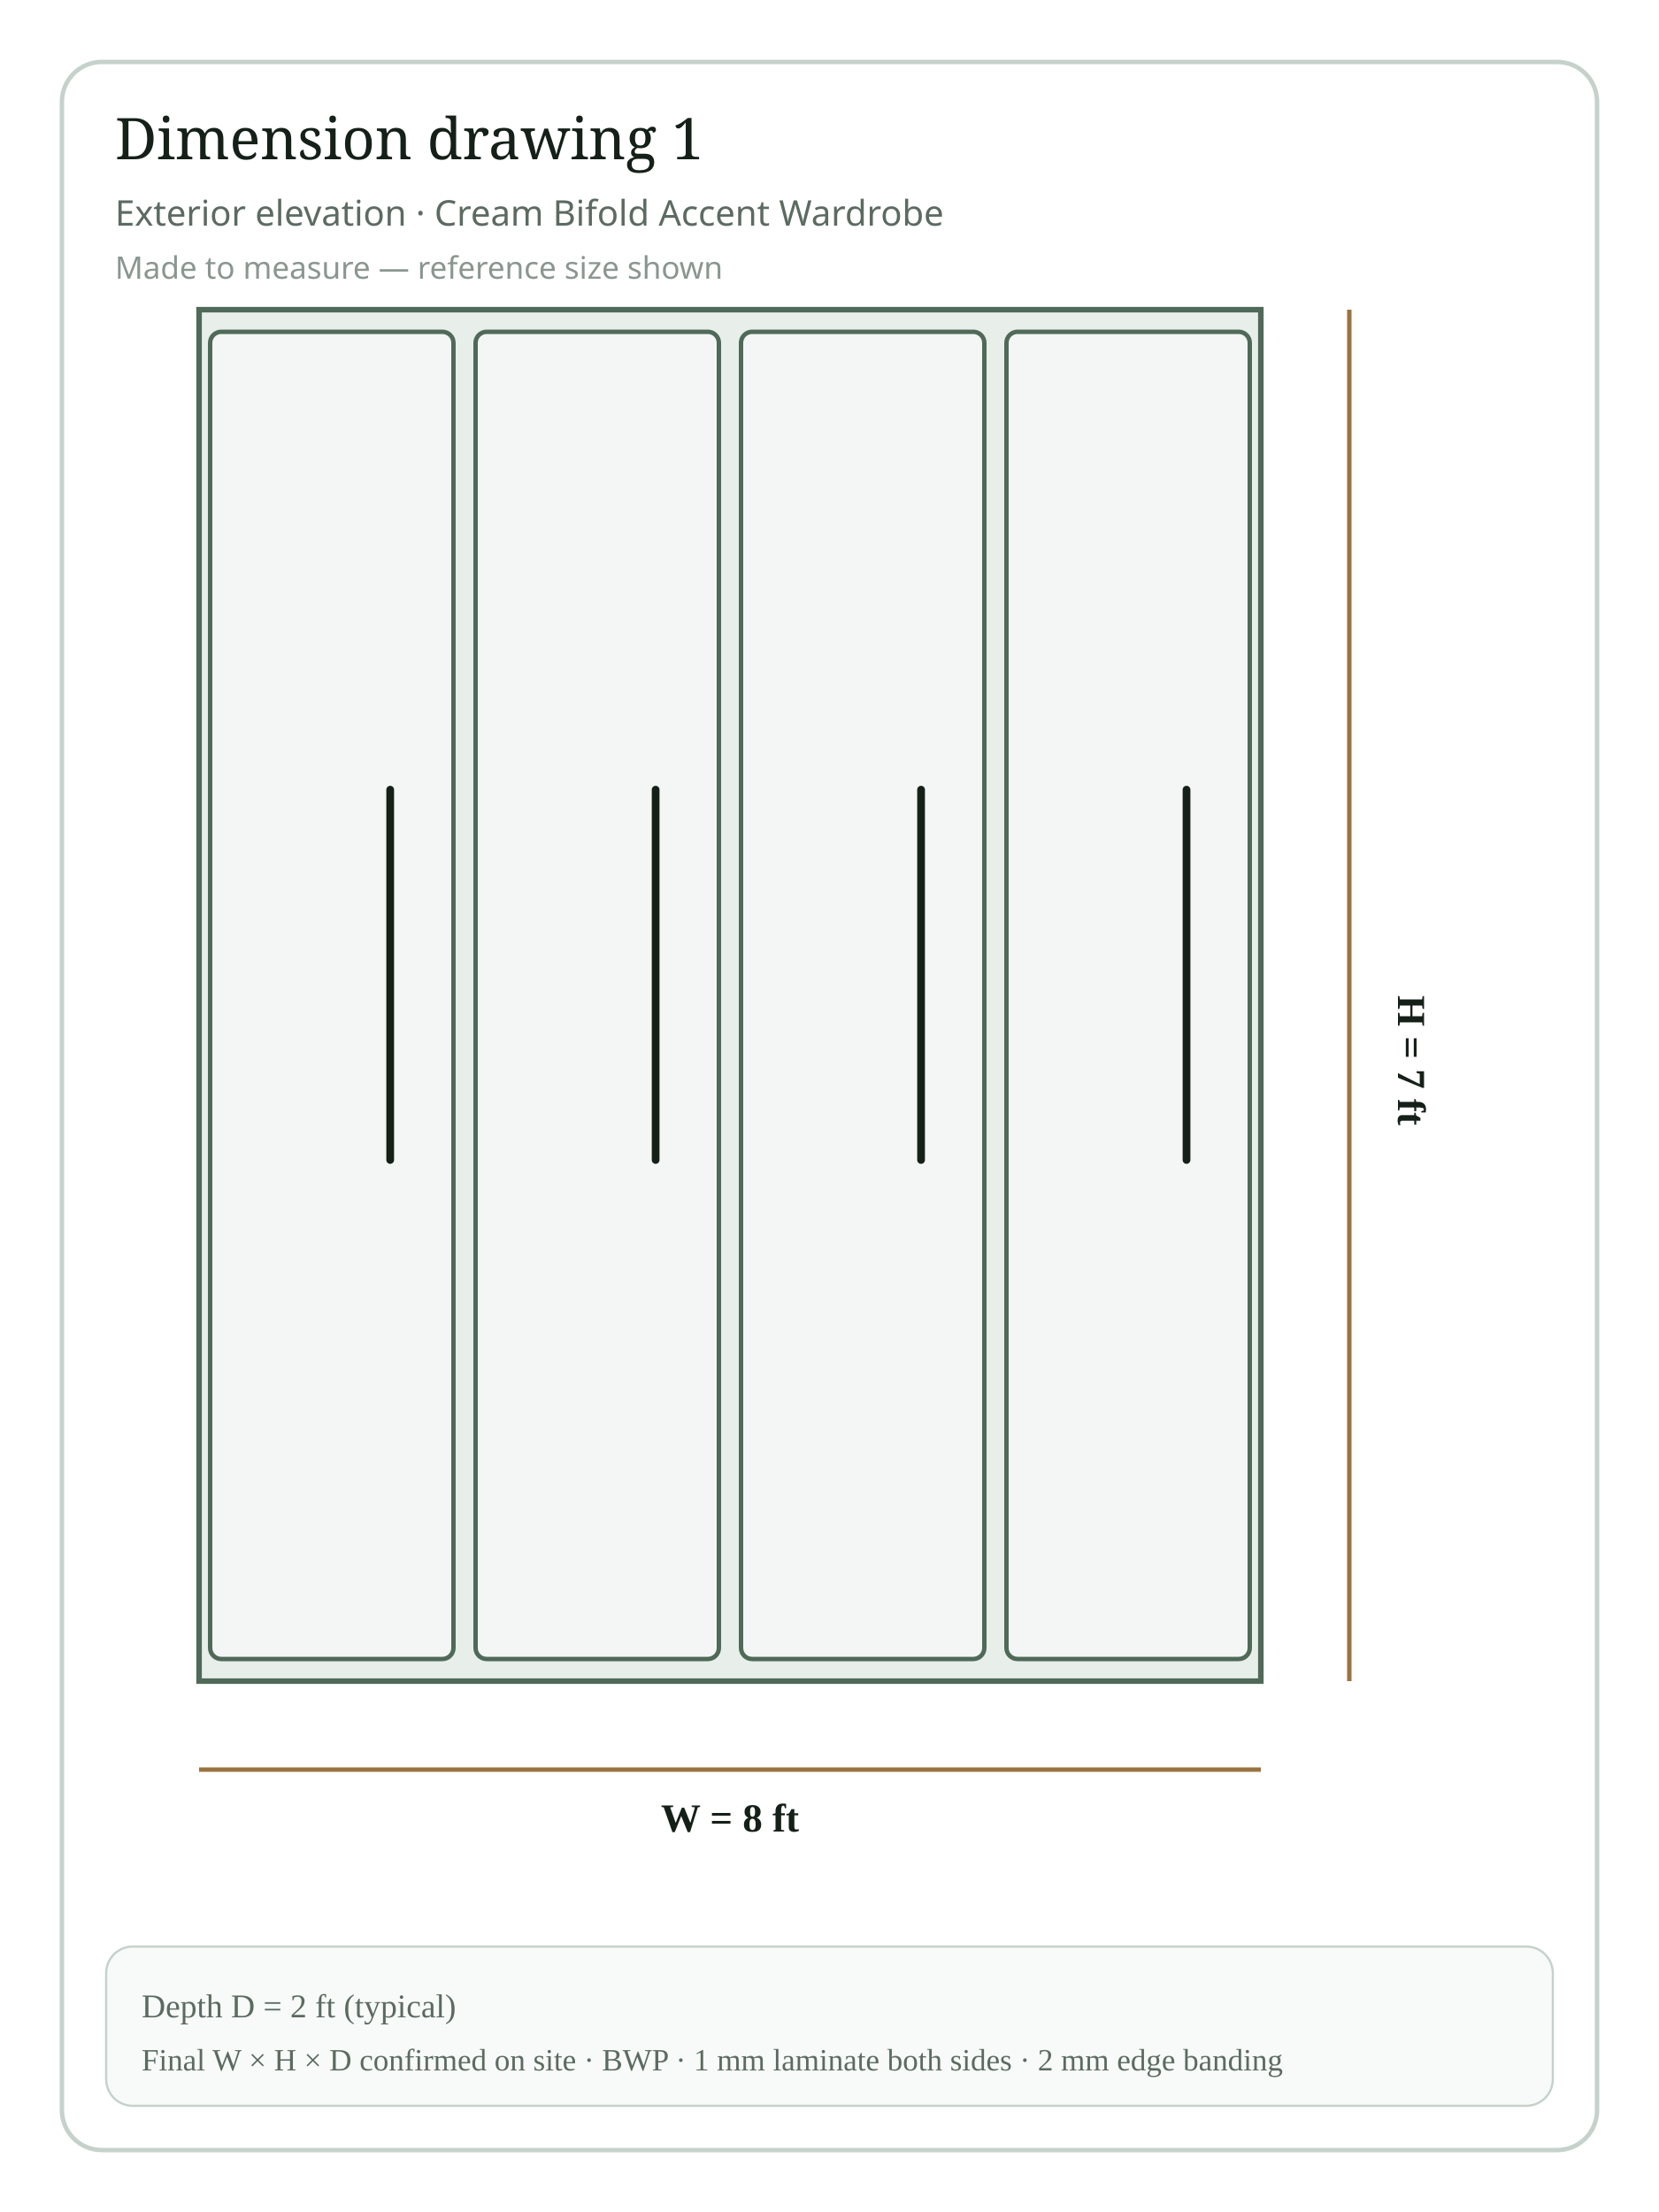
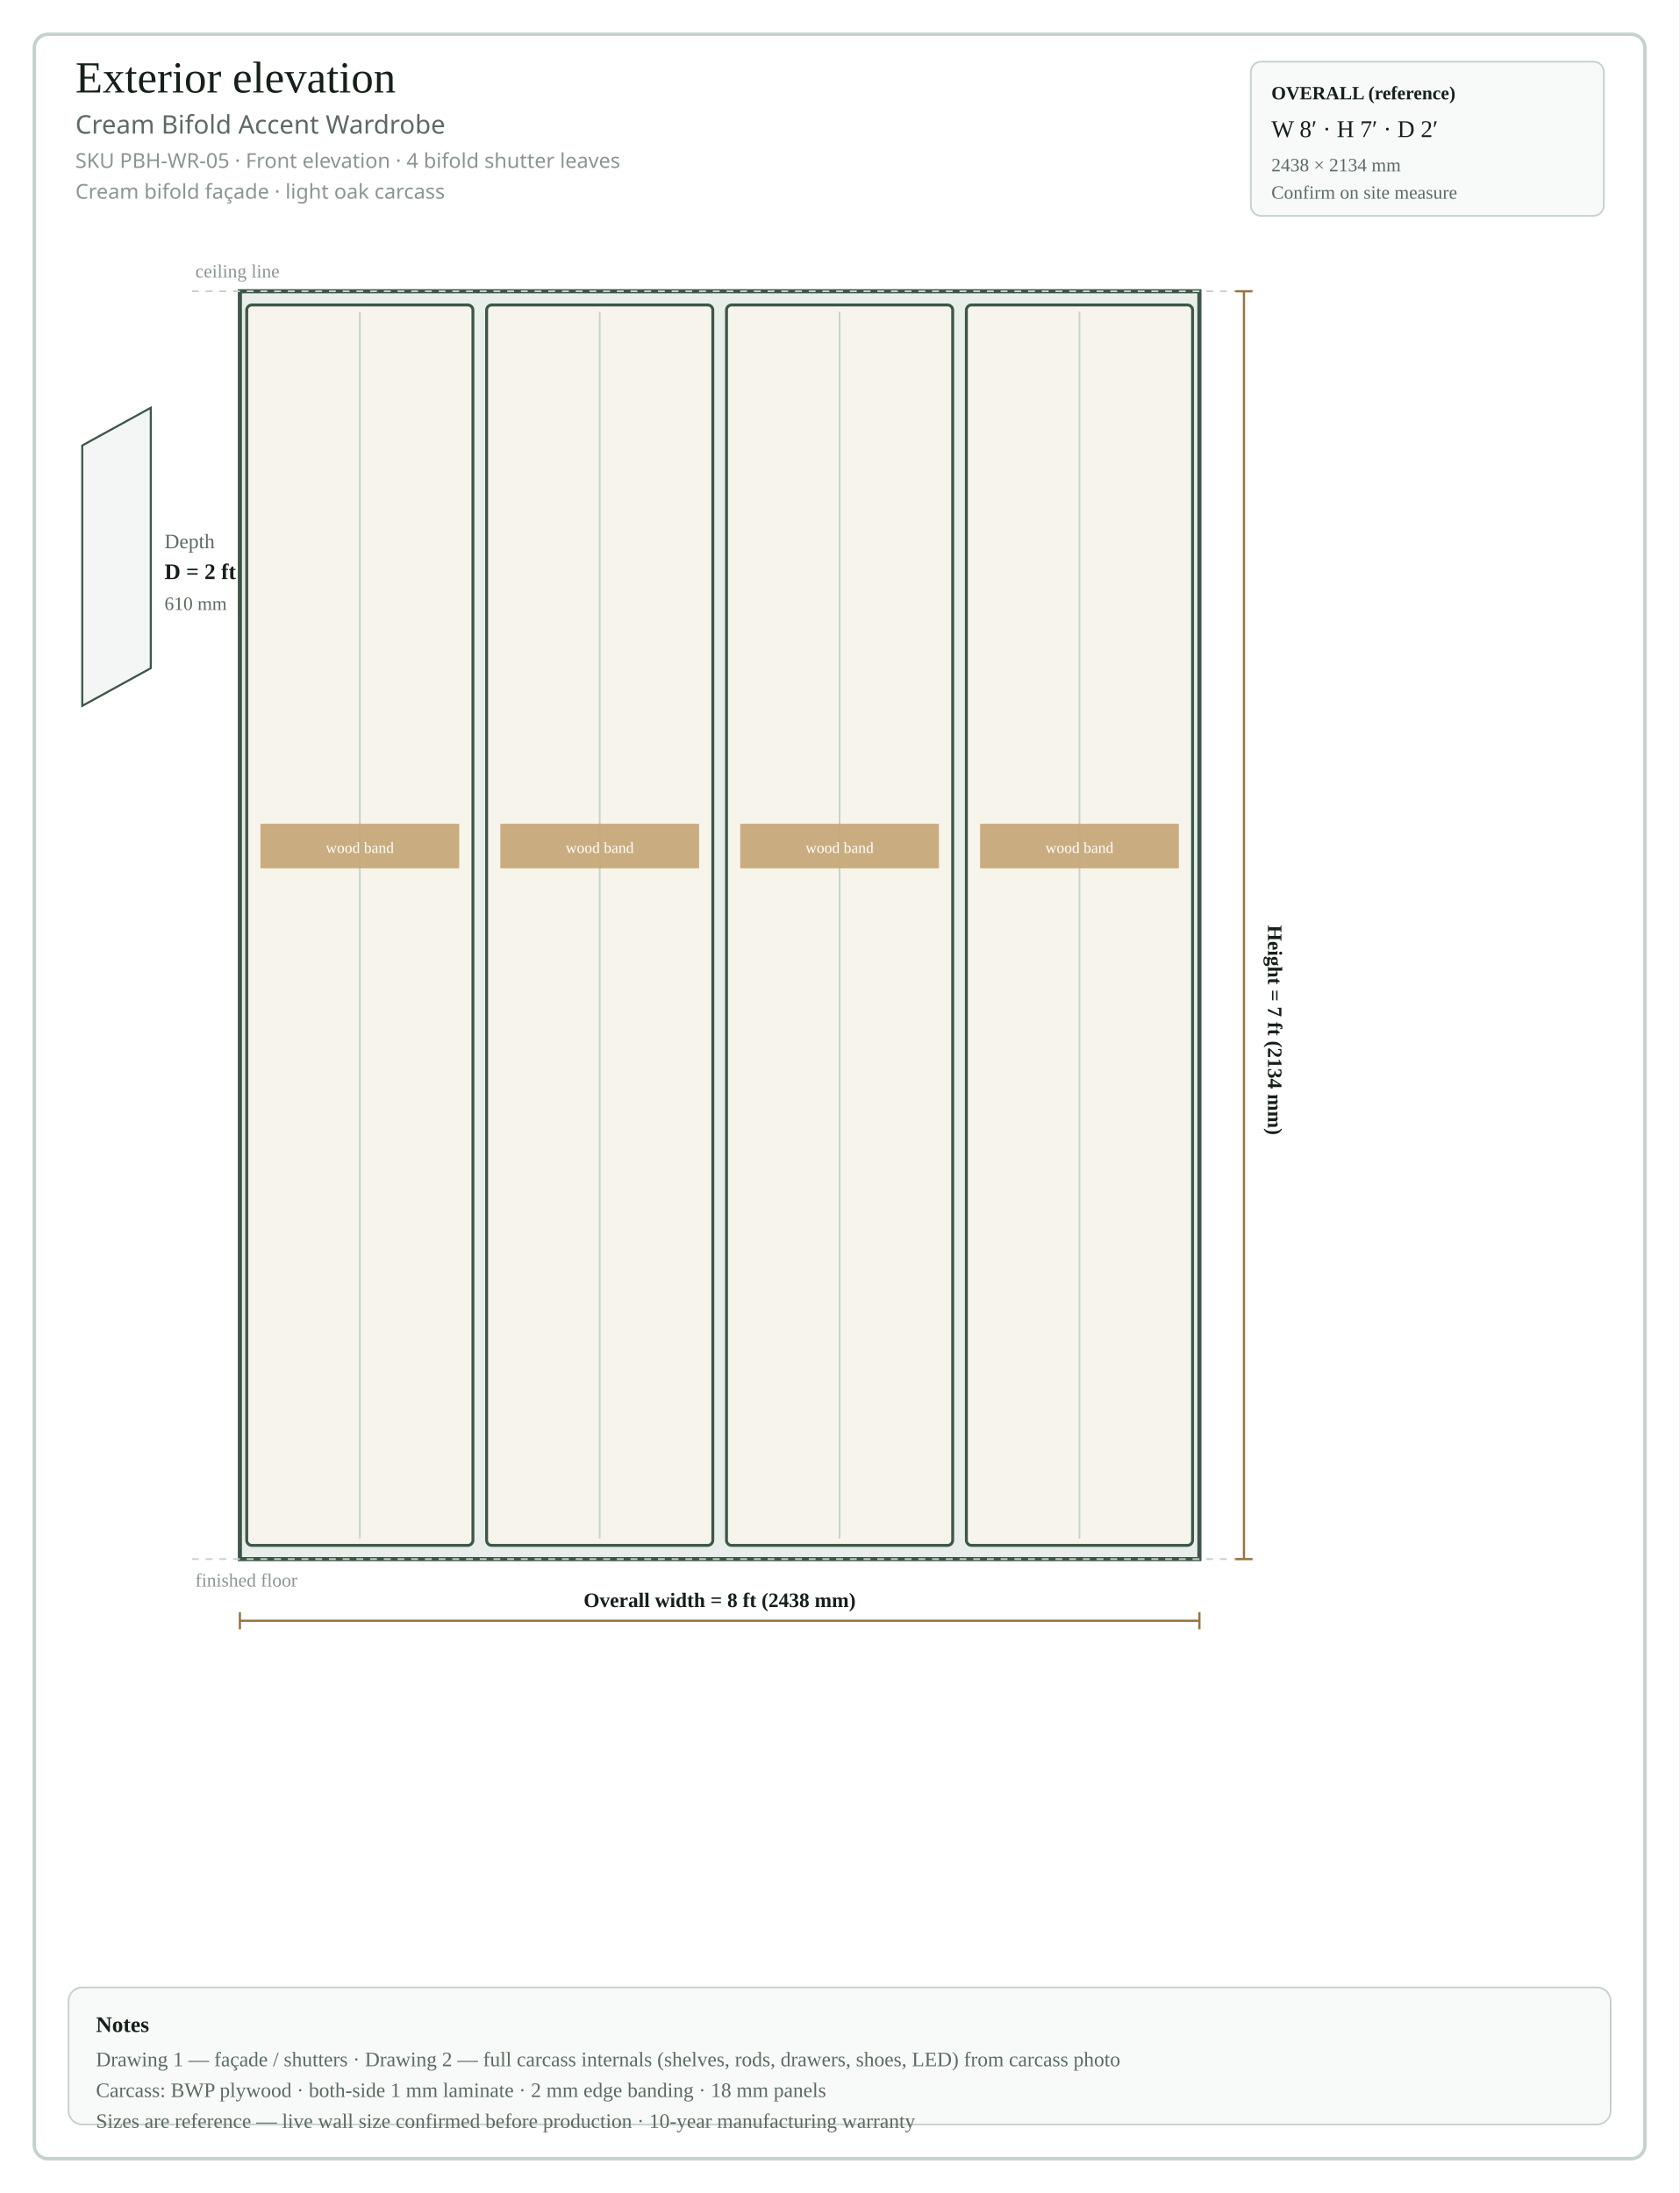
- <svg xmlns="http://www.w3.org/2000/svg" viewBox="0 0 750 1000" width="750" height="1000" preserveAspectRatio="xMidYMid meet" role="img">
-   <rect width="750" height="1000" fill="#ffffff" />
-   <rect x="28" y="28" width="694" height="944" rx="18" fill="#fff" stroke="#c5d2cb" stroke-width="2" />
-   <text x="52" y="72" font-family="Georgia, serif" font-size="26" fill="#152019">Dimension drawing 1</text>
-   <text x="52" y="102" font-family="system-ui,sans-serif" font-size="16" fill="#5c6b62">Exterior elevation · Cream Bifold Accent Wardrobe</text>
-   <text x="52" y="126" font-family="system-ui,sans-serif" font-size="14" fill="#8a9690">Made to measure — reference size shown</text>
-   <rect x="90" y="140" width="480" height="620" fill="#e8eeea" stroke="#4f6a58" stroke-width="2.5" />
-   <rect x="95" y="150" width="110" height="600" rx="5" fill="#f3f6f4" stroke="#4f6a58" stroke-width="2" />
-   <line x1="176.4" y1="357" x2="176.4" y2="524.4" stroke="#152019" stroke-width="3.5" stroke-linecap="round" />
-   <rect x="215" y="150" width="110" height="600" rx="5" fill="#f3f6f4" stroke="#4f6a58" stroke-width="2" />
-   <line x1="296.4" y1="357" x2="296.4" y2="524.4" stroke="#152019" stroke-width="3.5" stroke-linecap="round" />
-   <rect x="335" y="150" width="110" height="600" rx="5" fill="#f3f6f4" stroke="#4f6a58" stroke-width="2" />
-   <line x1="416.4" y1="357" x2="416.4" y2="524.4" stroke="#152019" stroke-width="3.5" stroke-linecap="round" />
-   <rect x="455" y="150" width="110" height="600" rx="5" fill="#f3f6f4" stroke="#4f6a58" stroke-width="2" />
-   <line x1="536.4" y1="357" x2="536.4" y2="524.4" stroke="#152019" stroke-width="3.5" stroke-linecap="round" />
-   <line x1="90" y1="800" x2="570" y2="800" stroke="#9a7340" stroke-width="2" />
-   <text x="330" y="828" text-anchor="middle" font-size="18" font-weight="700" fill="#152019">W = 8 ft</text>
-   <line x1="610" y1="140" x2="610" y2="760" stroke="#9a7340" stroke-width="2" />
-   <text x="632" y="450" font-size="18" font-weight="700" fill="#152019" transform="rotate(90 632 450)">H = 7 ft</text>
-   <rect x="48" y="880" width="654" height="72" rx="12" fill="#f7faf8" stroke="#c5d2cb" />
-   <text x="64" y="912" font-size="15" fill="#5c6b62">Depth D = 2 ft (typical)</text>
-   <text x="64" y="936" font-size="14" fill="#5c6b62">Final W × H × D confirmed on site · BWP · 1 mm laminate both sides · 2 mm edge banding</text>
+ <svg xmlns="http://www.w3.org/2000/svg" viewBox="0 0 980 1280" width="980" height="1280" preserveAspectRatio="xMidYMid meet" role="img">
+   <rect width="980" height="1280" fill="#ffffff" />
+   <rect x="20" y="20" width="940" height="1240" rx="8" fill="none" stroke="#c5d2cb" stroke-width="2" />
+   <text x="44" y="54" font-family="Georgia, 'Times New Roman', serif" font-size="26" fill="#152019">Exterior elevation</text>
+   <text x="44" y="78" font-family="system-ui,sans-serif" font-size="15" fill="#5c6b62">Cream Bifold Accent Wardrobe</text>
+   <text x="44" y="98" font-family="system-ui,sans-serif" font-size="12" fill="#8a9690">SKU PBH-WR-05 · Front elevation · 4 bifold shutter leaves</text>
+   <text x="44" y="116" font-family="system-ui,sans-serif" font-size="12" fill="#8a9690">Cream bifold façade · light oak carcass</text>
+   <rect x="730" y="36" width="206" height="90" rx="6" fill="#f7faf8" stroke="#c5d2cb" />
+   <text x="742" y="58" font-size="11" font-weight="700" fill="#152019">OVERALL (reference)</text>
+   <text x="742" y="80" font-size="14" fill="#152019">W 8′ · H 7′ · D 2′</text>
+   <text x="742" y="100" font-size="11" fill="#5c6b62">2438 × 2134 mm</text>
+   <text x="742" y="116" font-size="11" fill="#5c6b62">Confirm on site measure</text>
+   <rect x="140" y="170" width="560" height="740" fill="#e8eeea" stroke="#3d5646" stroke-width="2.4" />
+   <rect x="144" y="178" width="132" height="724" rx="3" fill="#f7f4ec" stroke="#3d5646" stroke-width="1.7" />
+   <line x1="210" y1="182" x2="210" y2="898" stroke="#c5d2cb" stroke-width="1" />
+   <rect x="152" y="480.8" width="116" height="26" fill="#c4a574" opacity="0.9" />
+   <text x="210" y="497.8" text-anchor="middle" font-size="9" fill="#fff">wood band</text>
+   <rect x="284" y="178" width="132" height="724" rx="3" fill="#f7f4ec" stroke="#3d5646" stroke-width="1.7" />
+   <line x1="350" y1="182" x2="350" y2="898" stroke="#c5d2cb" stroke-width="1" />
+   <rect x="292" y="480.8" width="116" height="26" fill="#c4a574" opacity="0.9" />
+   <text x="350" y="497.8" text-anchor="middle" font-size="9" fill="#fff">wood band</text>
+   <rect x="424" y="178" width="132" height="724" rx="3" fill="#f7f4ec" stroke="#3d5646" stroke-width="1.7" />
+   <line x1="490" y1="182" x2="490" y2="898" stroke="#c5d2cb" stroke-width="1" />
+   <rect x="432" y="480.8" width="116" height="26" fill="#c4a574" opacity="0.9" />
+   <text x="490" y="497.8" text-anchor="middle" font-size="9" fill="#fff">wood band</text>
+   <rect x="564" y="178" width="132" height="724" rx="3" fill="#f7f4ec" stroke="#3d5646" stroke-width="1.7" />
+   <line x1="630" y1="182" x2="630" y2="898" stroke="#c5d2cb" stroke-width="1" />
+   <rect x="572" y="480.8" width="116" height="26" fill="#c4a574" opacity="0.9" />
+   <text x="630" y="497.8" text-anchor="middle" font-size="9" fill="#fff">wood band</text>
+   <line x1="112" y1="170" x2="728" y2="170" stroke="#c5d2cb" stroke-dasharray="4 4" />
+   <text x="114" y="162" font-size="11" fill="#8a9690">ceiling line</text>
+   <line x1="112" y1="910" x2="728" y2="910" stroke="#c5d2cb" stroke-dasharray="4 4" />
+   <text x="114" y="926" font-size="11" fill="#8a9690">finished floor</text>
+   <line x1="140" y1="946" x2="700" y2="946" stroke="#9a7340" stroke-width="1.3" />
+   <line x1="140" y1="941" x2="140" y2="951" stroke="#9a7340" stroke-width="1.3" />
+   <line x1="700" y1="941" x2="700" y2="951" stroke="#9a7340" stroke-width="1.3" />
+   <text x="420" y="938" text-anchor="middle" font-size="12" font-weight="700" fill="#152019">Overall width = 8 ft (2438 mm)</text>
+   <line x1="726" y1="170" x2="726" y2="910" stroke="#9a7340" stroke-width="1.3" />
+   <line x1="721" y1="170" x2="731" y2="170" stroke="#9a7340" stroke-width="1.3" />
+   <line x1="721" y1="910" x2="731" y2="910" stroke="#9a7340" stroke-width="1.3" />
+   <text x="740" y="540" font-size="12" font-weight="700" fill="#152019" transform="rotate(90 740 540)">Height = 7 ft (2134 mm)</text>
+   <g transform="translate(48, 220)">
+     <polygon points="0,40 40,18 40,170 0,192" fill="#f3f6f4" stroke="#3d5646" stroke-width="1.2" />
+     <text x="48" y="100" font-size="12" fill="#5c6b62">Depth</text>
+     <text x="48" y="118" font-size="13" font-weight="700" fill="#152019">D = 2 ft</text>
+     <text x="48" y="136" font-size="11" fill="#5c6b62">610 mm</text>
+   </g>
+   <rect x="40" y="1160" width="900" height="80" rx="8" fill="#f7faf8" stroke="#c5d2cb" />
+   <text x="56" y="1186" font-size="13" font-weight="700" fill="#152019">Notes</text>
+   <text x="56" y="1206" font-size="12" fill="#5c6b62">Drawing 1 — façade / shutters · Drawing 2 — full carcass internals (shelves, rods, drawers, shoes, LED) from carcass photo</text>
+   <text x="56" y="1224" font-size="12" fill="#5c6b62">Carcass: BWP plywood · both-side 1 mm laminate · 2 mm edge banding · 18 mm panels</text>
+   <text x="56" y="1242" font-size="12" fill="#5c6b62">Sizes are reference — live wall size confirmed before production · 10-year manufacturing warranty</text>
</svg>
